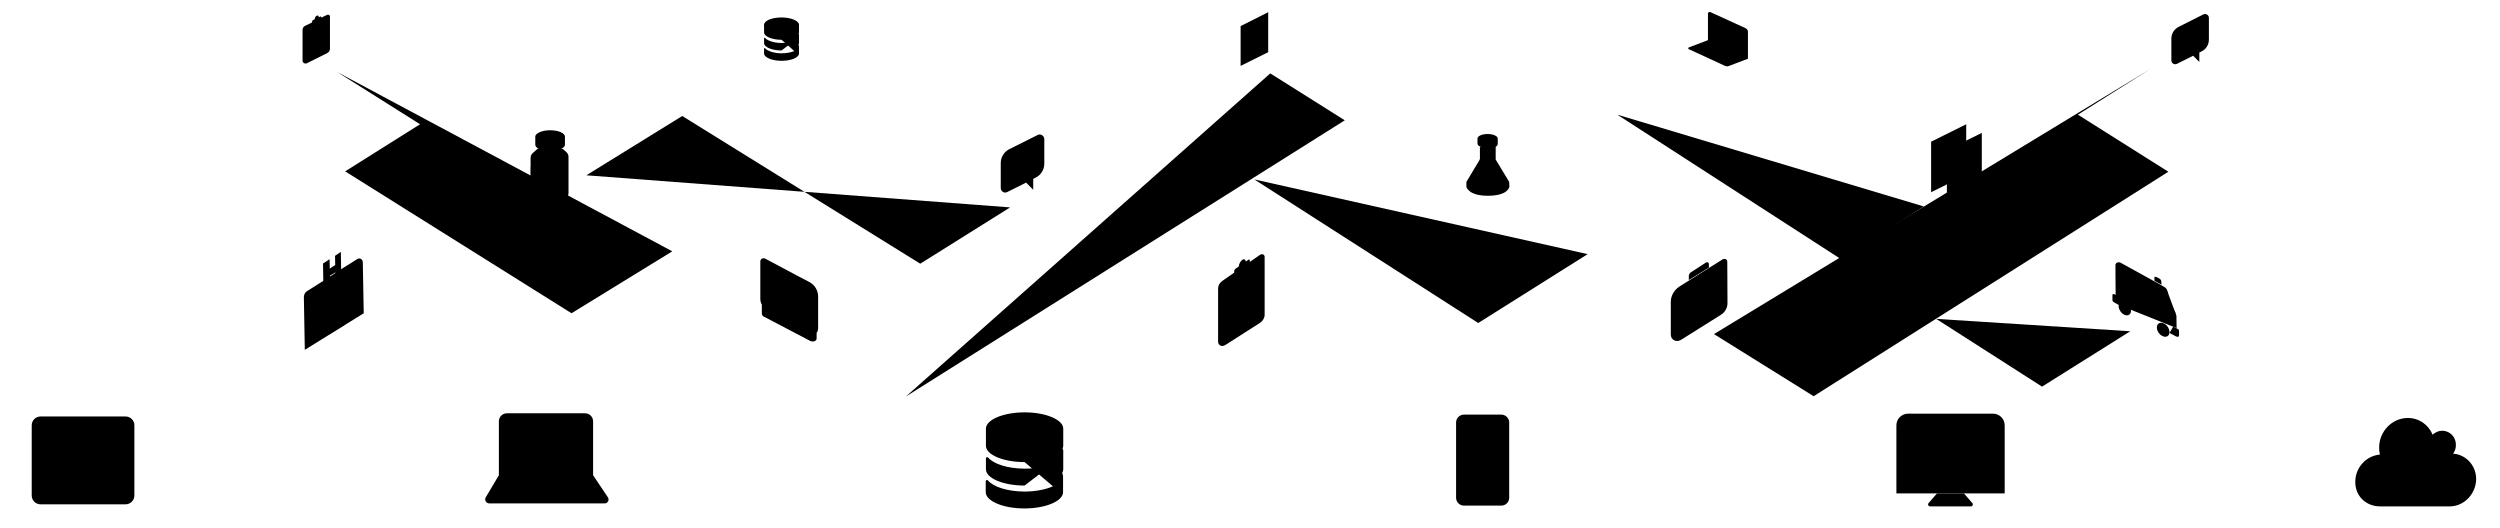
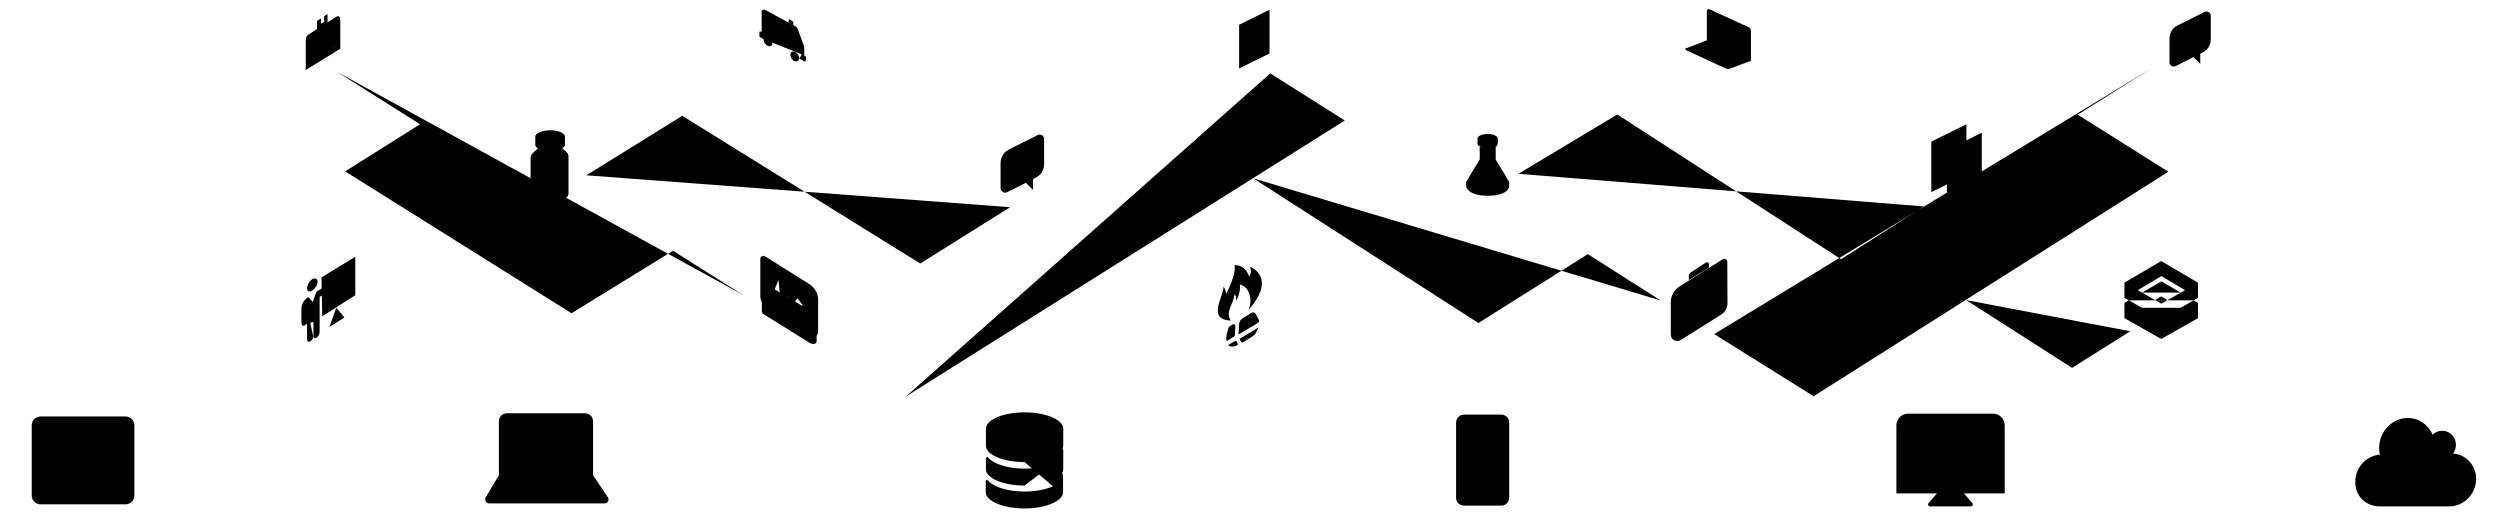
- <svg xmlns="http://www.w3.org/2000/svg" version="1.1" x="0px" y="0px" viewBox="0 0 1332 281" enable-background="new 0 0 1332 281" xml:space="preserve">
-   <g id="line-1">
-     <g id="browser">
-       <polyline id="XMLID_841_" points="47.4,241.5 42.7,247.1 47.4,252.9 " />
-       <line id="XMLID_676_" x1="54.8" y1="237" x2="49.9" y2="258.7" />
-       <path d="M66.9,268.7H21.6c-2.6,0-4.7-2.1-4.7-4.7v-37.4                c0-2.6,2.1-4.7,4.7-4.7h45.3c2.6,0,4.7,2.1,4.7,4.7V264C71.6,266.6,69.5,268.7,66.9,268.7z" />
-       <polyline id="XMLID_673_" points="58,252.9 62.7,247.1 58,241.5 " />
-       <line x1="20.4" y1="227.9" x2="68.7" y2="227.9" />
-       <line x1="20.4" y1="232.5" x2="31.6" y2="232.5" />
-       <line x1="20.4" y1="236.7" x2="31.6" y2="236.7" />
-       <line x1="20.4" y1="240.6" x2="31.6" y2="240.6" />
-       <line x1="35.2" y1="229.7" x2="35.2" y2="266.2" />
-       <line x1="20.4" y1="225.1" x2="21.7" y2="225.1" />
-       <line x1="22.7" y1="225.1" x2="24" y2="225.1" />
-       <line x1="25" y1="225.1" x2="26.3" y2="225.1" />
-     </g>
-     <g id="notebook">
-       <path d="M323.9,265c0.9,1.4-0.1,3.2-1.7,3.2h-61.6c-1.6,0-2.6-1.8-1.8-3.2                l7-11.8v-28.7c0-2.4,1.9-4.3,4.3-4.3h41.6c2.4,0,4.3,1.9,4.3,4.3v28.7L323.9,265z" />
-       <path d="M270.7,225.8c0.8-0.8,1.9-1.3,3.1-1.3h34.3" />
-       <line x1="268.2" y1="257.9" x2="313.2" y2="257.9" />
-       <line x1="266.2" y1="261.9" x2="316" y2="261.9" />
-       <line x1="270.3" y1="253.9" x2="311.2" y2="253.9" />
-       <line x1="290" y1="222.4" x2="291.8" y2="222.4" />
-     </g>
-     <g id="database">
-       <path d="M518.2,241.8" />
-       <path id="basic_18_" d="M562.4,258.5c0.1-0.1,0.9-0.5,1-0.6" />
-       <path id="_x32_nd_18_" d="M562.5,246.2c0.1,0,1.2-0.5,1.2-0.5" />
-       <path id="line_17_" d="M563.4,233.1c-0.1,0.1-1,0.4-1.1,0.5" />
-       <g>
-         <path id="basic_17_" d="M545.9,246.2c-11.4,0-20.6-3.9-20.6-8.7v-9.1                                 c0-4.8,9.3-8.7,20.6-8.7s20.6,3.9,20.6,8.7v9.1c0,0.6-0.4,1.7-0.4,1.7c0.6,0.4,0.4,1.7,0.4,1.7v9.1c0,0.7-0.2,1.4-0.6,2l0.1,0.2                                 c0.3,0.6,0.4,1.2,0.4,1.7v8.3c0,4.8-9.3,8.7-20.6,8.7s-20.6-3.9-20.6-8.7v-5.8c0-0.6,0.7-0.9,1.2-0.4c2.8,3.4,10.5,5.9,19.5,5.9                                 c5.9,0,11.3-1.1,15.1-2.8" />
-         <path id="_x32_nd_17_" d="M545.9,258.7c-11.4,0-20.6-3.9-20.6-8.7v-5.8                                   c0-0.6,0.7-0.9,1.2-0.4c2.8,3.4,10.5,5.9,19.5,5.9c6.1,0,11.5-1.1,15.3-2.8" />
-         <path id="line_18_" d="M561.3,234.2c-3.8,1.8-9.3,2.9-15.4,2.9                                c-11.4,0-20.6-3.9-20.6-8.7" />
-         <path id="c_33_" d="M534.2,264.3c0.1,1-0.6,1.8-1.6,1.8c-1,0-1.9-0.9-2-1.9                             c-0.1-1,0.6-1.8,1.6-1.8C533.2,262.4,534.1,263.3,534.2,264.3z" />
-         <path id="c_32_" d="M534.2,252c0.1,1-0.6,1.8-1.6,1.8c-1,0-1.9-0.9-2-1.9                             c-0.1-1,0.6-1.8,1.6-1.8C533.2,250.1,534.1,251,534.2,252z" />
-         <path id="c_31_" d="M534.2,239.5c0.1,1-0.6,1.8-1.6,1.8c-1,0-1.9-0.9-2-1.9                             c-0.1-1,0.6-1.8,1.6-1.8C533.2,237.6,534.1,238.5,534.2,239.5z" />
-       </g>
-     </g>
-     <g id="phone">
-       <path d="M799.9,269.4H780c-2.3,0-4.2-1.9-4.2-4.2v-40.1                c0-2.3,1.9-4.2,4.2-4.2h19.9c2.3,0,4.2,1.9,4.2,4.2v40.1C804.1,267.5,802.2,269.4,799.9,269.4z" />
-       <path d="M789.9,267.4L789.9,267.4c-1.1,0-1.9-0.9-1.9-1.9l0,0                c0-1.1,0.9-1.9,1.9-1.9l0,0c1.1,0,1.9,0.9,1.9,1.9l0,0C791.9,266.5,791,267.4,789.9,267.4z" />
-       <path d="M781,227.8h15.5c2.5,0,4.5,2,4.5,4.5v27.2" />
-       <path d="M798.4,261.5h-14.9c-2.5,0-4.5-2-4.5-4.5v-26.5" />
-       <line x1="794.9" y1="225" x2="788.5" y2="225" />
-       <line x1="787.7" y1="225" x2="786.7" y2="225" />
-     </g>
-     <g id="computer">
-       <path d="M1068.1,262.9h-57.7v-36.3c0-3.4,2.8-6.2,6.2-6.2h45.3                c3.4,0,6.2,2.8,6.2,6.2V262.9z" />
-       <line x1="1010.6" y1="256" x2="1067.9" y2="256" />
-       <path d="M1014.3,228.4c0-2,1.6-3.7,3.7-3.7h46.3" />
-       <line x1="1038.4" y1="222.7" x2="1040.1" y2="222.7" />
-       <path d="M1046.4,262.9l4.5,5.2c0.6,0.6,0.1,1.7-0.8,1.7h-21.8                c-0.9,0-1.3-1-0.8-1.7l4.5-5.2" />
-     </g>
-     <g id="cloud">
-       <path id="path_45_" d="M1307,241.7c1-1.3,1.5-2.8,1.5-4.6                              c0.1-4.2-3.2-7.6-7.3-7.6c-1.9,0-3.7,0.8-5.1,2.1c-2.2-5.3-7.3-9-13.4-8.9c-8.2,0.1-15,7.1-15.1,15.6c0,1.3,0.1,2.7,0.4,3.9                              c-7.2,0.6-13,6.8-13.1,14.3c-0.2,7.8,5.8,13.4,13.4,13.3h37.1c7.5-0.1,13.7-6.6,13.9-14.4C1319.4,248.2,1314,242.2,1307,241.7" />
-       <path id="path_44_" d="M1315.4,252.5c-0.1-0.5-0.3-0.9-0.4-1.4" />
-       <path id="path_43_" d="M1308.5,266.4c4.1-1.8,7.1-6.1,7.2-10.9" />
-     </g>
+ <svg xmlns="http://www.w3.org/2000/svg" id="main-movie" version="1.1" x="0px" y="0px" viewBox="0 0 1332 281" enable-background="new 0 0 1332 281" xml:space="preserve">
+   <g class="line1">
+     <path id="browser" d="       M47.4,252.9l-4.7-5.8l4.7-5.7 M54.8,237l-4.9,21.8 M66.9,268.7H21.6c-2.6,0-4.7-2.1-4.7-4.7v-37.4c0-2.6,2.1-4.7,4.7-4.7h45.3c2.6,0,4.7,2.1,4.7,4.7V264C71.6,266.6,69.5,268.7,66.9,268.7z M58,241.5l4.7,5.7l-4.7,5.8 M20.4,227.9h48.3 M31.6,232.5H20.4 M20.4,236.7h11.3 M31.6,240.6H20.4 M35.2,266.2v-36.5 M20.4,225.1h0.2 M22.8,225.1h0.1 M25.2,225.1L25.2,225.1       M323.9,265c0.9,1.4-0.1,3.2-1.7,3.2h-61.6c-1.6,0-2.6-1.8-1.8-3.2l7-11.8v-28.7c0-2.4,1.9-4.3,4.3-4.3h41.6c2.4,0,4.3,1.9,4.3,4.3v28.7L323.9,265z M270.7,225.8c0.8-0.8,1.9-1.3,3.1-1.3h34.3 M268.2,257.9h45 M266.2,261.9H316 M311.2,253.9h-40.9 M291.8,222.4H290       M563.4,258c0,0-0.4,0.2-0.7,0.4 M563.1,245.9c0.3-0.1,0.5-0.2,0.6-0.2 M563.4,233.1c0,0-0.3,0.1-0.5,0.2 M545.9,246.2c-11.4,0-20.6-3.9-20.6-8.7v-9.1c0-4.8,9.3-8.7,20.6-8.7s20.6,3.9,20.6,8.7v9.1c0,0.6-0.4,1.7-0.4,1.7c0.6,0.4,0.4,1.7,0.4,1.7v9.1c0,0.7-0.2,1.4-0.6,2l0.1,0.2c0.3,0.6,0.4,1.2,0.4,1.7v8.3c0,4.8-9.3,8.7-20.6,8.7s-20.6-3.9-20.6-8.7v-5.8c0-0.6,0.7-0.9,1.2-0.4c2.8,3.4,10.5,5.9,19.5,5.9c5.9,0,11.3-1.1,15.1-2.8 M545.9,258.7c-11.4,0-20.6-3.9-20.6-8.7v-5.8c0-0.6,0.7-0.9,1.2-0.4c2.8,3.4,10.5,5.9,19.5,5.9c6.1,0,11.5-1.1,15.3-2.8 M561.3,234.2c-3.8,1.8-9.3,2.9-15.4,2.9c-11.4,0-20.6-3.9-20.6-8.7 M534.2,264.3c0.1,1-0.6,1.8-1.6,1.8c-1,0-1.9-0.9-2-1.9c-0.1-1,0.6-1.8,1.6-1.8C533.2,262.4,534.1,263.3,534.2,264.3z M534.2,252c0.1,1-0.6,1.8-1.6,1.8c-1,0-1.9-0.9-2-1.9c-0.1-1,0.6-1.8,1.6-1.8C533.2,250.1,534.1,251,534.2,252z M534.2,239.5c0.1,1-0.6,1.8-1.6,1.8c-1,0-1.9-0.9-2-1.9c-0.1-1,0.6-1.8,1.6-1.8C533.2,237.6,534.1,238.5,534.2,239.5z       M799.9,269.4H780c-2.3,0-4.2-1.9-4.2-4.2v-40.1c0-2.3,1.9-4.2,4.2-4.2h19.9c2.3,0,4.2,1.9,4.2,4.2v40.1C804.1,267.5,802.2,269.4,799.9,269.4z M789.9,267.4L789.9,267.4c-1.1,0-1.9-0.9-1.9-1.9l0,0c0-1.1,0.9-1.9,1.9-1.9l0,0c1.1,0,1.9,0.9,1.9,1.9l0,0C791.9,266.5,791,267.4,789.9,267.4z M781,227.8h15.5c2.5,0,4.5,2,4.5,4.5v27.2 M798.4,261.5h-14.9c-2.5,0-4.5-2-4.5-4.5v-26.5 M794.9,225h-5.6 M787.1,225h-0.3       M1068.1,262.9h-57.7v-36.3c0-3.4,2.8-6.2,6.2-6.2h45.3c3.4,0,6.2,2.8,6.2,6.2V262.9z M1010.6,256h57.2 M1015,226.3c0.7-0.9,1.8-1.5,3-1.5h46.3 M1040.1,222.7h-1.7 M1046.4,262.9l4.5,5.2c0.6,0.6,0.1,1.7-0.8,1.7h-21.8c-0.9,0-1.3-1-0.8-1.7l4.5-5.2       M1307,241.7c7,0.4,12.4,6.4,12.3,13.7c-0.2,7.8-6.4,14.2-13.9,14.4h-37.1c-7.6,0.2-13.6-5.4-13.4-13.3c0.1-7.5,5.9-13.7,13.1-14.3c-0.3-1.3-0.4-2.6-0.4-3.9c0.2-8.5,7-15.5,15.1-15.6c6-0.1,11.1,3.6,13.4,8.9c1.3-1.3,3.2-2.1,5.1-2.1c4.1,0,7.4,3.3,7.3,7.6C1308.5,238.9,1307.9,240.4,1307,241.7 M1315.4,252.5c-0.1-0.5-0.3-0.9-0.4-1.4 M1315.6,255.5c-0.1,4.8-3,9.1-7.2,10.9" />
  </g>
-   <g id="line-2">
-     <g id="hospital">
-       <line id="XMLID_720_" x1="174.4" y1="174.5" x2="162.2" y2="182.2" />
-       <line id="XMLID_719_" x1="193.5" y1="162.8" x2="184.5" y2="168.7" />
-       <path id="XMLID_718_" d="M178.1,173.9" />
-       <path id="XMLID_717_" d="M175.5,178.1l-0.2-8.8                                c0-1.1,0.5-2.1,1.4-2.7l5-3.1c0.7-0.5,1.6,0.1,1.6,1l0.2,8.6" />
-       <line id="XMLID_716_" x1="179.2" y1="165.2" x2="179.3" y2="170.7" />
-       <line id="XMLID_715_" x1="179.4" y1="172.5" x2="179.4" y2="175.4" />
-       <polygon id="XMLID_714_" points="178.5,136.3                                        178.6,141.2 175.7,143.1 175.6,138.1 172.1,140.4 172.3,152.2 175.9,149.8 175.8,146.9 178.7,145.1 178.8,148 181.8,146                                        181.6,134.2 " />
-       <path id="XMLID_713_" d="M181.8,143.4l8.6-5.4                                c1.3-0.8,2.8,0.1,2.9,1.7l0.5,27.2l-31.4,19.5l-0.5-28.1c0-1.3,0.6-2.5,1.7-3.2l8.9-5.6" />
-       <path id="XMLID_712_" d="M170.4,160.3l-3.4,2                                c-0.5,0.3-1.1,0-1.1-0.7l-0.1-2.8" />
-       <path id="XMLID_711_" d="M170.6,167.9l-3.4,2                                c-0.5,0.3-1.1,0-1.1-0.7l-0.1-3.3" />
-       <path id="XMLID_709_" d="M190.5,147.2l-3.4,2                                c-0.5,0.3-1.1,0-1.1-0.7l0-2.6" />s
-       <path id="XMLID_708_" d="M190.6,154.9l-3.4,2                                c-0.5,0.3-1.1,0-1.1-0.7l-0.1-3.3" />
-       <path id="XMLID_706_" d="M184.2,151.2l-3.4,2                                c-0.5,0.3-1.1,0-1.1-0.7l0-2.5" />
-       <path id="XMLID_705_" d="M177.3,155.7l-3.4,2                                c-0.5,0.3-1.1,0-1.1-0.7l-0.1-2.8" />
-       <path id="XMLID_704_" d="M184.3,158.8l-3.4,2                                c-0.5,0.3-1.1,0-1.1-0.7l0-2.5" />
-       <path id="XMLID_703_" d="M177.4,163.3l-3.4,2                                c-0.5,0.3-1.1,0-1.1-0.7l-0.1-2.8" />
-     </g>
-     <g id="heard">
-       <line id="XMLID_728_" x1="410.6" y1="141.9" x2="410.4" y2="141.8" />
-       <path id="XMLID_727_" d="M433.4,169.1v-9.8                                c0-3.2-1.8-6.3-4.8-7.8l-16.5-8.8" />
-       <line id="XMLID_726_" x1="407.8" y1="163.1" x2="432.6" y2="175.9" />
-       <path id="XMLID_725_" d="M424.4,146.7l-16.7-8.9                                c-1.2-0.6-2.6,0.2-2.6,1.5v20c0,1.1,0.3,2.1,0.8,3v4.7c0,0.7,0.4,1.4,1.1,1.7l24.6,12.9c1.6,0.8,3.5,0.2,3.5-1.3v-3                                c0.5-0.6,0.8-1.4,0.8-2.4v-16.9c0-3.2-1.8-6.3-4.8-7.8L424.4,146.7" />
-       <polyline id="XMLID_724_" points="407.8,152.3 410.5,153.8 411.7,157.8 415,149.8 416.2,162.9 418.7,157.8 420.7,158.9 422.2,163.3 426.3,155.8 429.1,168.9 430.5,163.9 432.1,164.7" />
-       <line id="XMLID_723_" x1="411.9" y1="168.3" x2="411.7" y2="168.2" />
-       <line id="XMLID_722_" x1="414.7" y1="169.9" x2="414.5" y2="169.8" />
-       <line id="XMLID_721_" x1="409.1" y1="166.9" x2="408.9" y2="166.7" />
-     </g>
-     <g id="card">
-       <path id="XMLID_683_" d="M666.1,139.4l5.2-3.6c1.2-0.8,2.5-0.2,2.5,1.1l0,30.8c0,1.6-0.9,3.2-2.3,4.2l-18.6,11.9c-1.8,1.2-3.9,0.3-3.9-1.8l0-28.3c0-1.5,0.8-3,2.2-4l6.6-4.6" />
-       <line id="XMLID_682_" x1="653.8" y1="163.5" x2="669.5" y2="153.3" />
-       <line id="XMLID_681_" x1="653.8" y1="169.1" x2="669.5" y2="158.8" />
-       <line id="XMLID_680_" x1="653.8" y1="175.5" x2="669.5" y2="165.1" />
-       <line id="XMLID_679_" x1="659.6" y1="152.5" x2="664.8" y2="148.9" />
-       <line id="XMLID_678_" x1="662.2" y1="147.9" x2="662.2" y2="153.7" />
-       <path id="XMLID_677_" d="M663.7,139.4                                c0-0.1,0-0.5-0.1-0.6c-0.2-0.8-1-0.9-1.8-0.3c-0.9,0.7-1.7,2.2-1.8,3.5l-1.6,1.1c-0.5,0.3-0.8,0.9-0.8,1.4l0,1.9                                c0,0.5,0.4,0.7,0.9,0.4l6.7-4.8c0.4-0.3,0.7-0.7,0.7-1.2l0-2c0-0.5-0.4-0.7-0.8-0.4L663.7,139.4z" />
-     </g>
-     <g id="aidbox">
-       <path id="XMLID_795_" d="M901.4,148.5l16.4-10.3                                c1.2-0.7,2.5,0,2.5,1.3l0.1,22.1c0,2.4-1.3,4.7-3.3,6l-21.5,13.5c-2.5,1.5-5.4,0-5.4-2.9l0-17.3c0-3.3,1.8-6.5,4.7-8.3                                L901.4,148.5" />
-       <line id="XMLID_794_" x1="902.1" y1="162.5" x2="911.3" y2="156.7" />
-       <line id="XMLID_747_" x1="906.6" y1="155" x2="906.6" y2="164.5" />
-       <line id="XMLID_746_" x1="914.9" y1="142.6" x2="915.2" y2="142.4" />
-       <path id="XMLID_745_" d="M892.7,170l0-8c0-3.3,1.8-6.5,4.7-8.3l16.2-10.1" />
-       <path id="XMLID_744_" d="M899.8,149.2l0-2.1c0-0.8,0.4-1.6,1.1-2l8-5.2c0.7-0.5,1.6,0,1.6,0.8l0,1.9" />
-     </g>
-     <g id="car">
-       <line id="XMLID_696_" x1="1149.2" y1="173.7" x2="1135.4" y2="166.1" />
-       <path id="XMLID_695_" d="M1135.4,165.6c0,1.9-1.5,2.9-3.3,2.2s-3.3-2.8-3.3-4.8c0-1.9,1.5-2.9,3.3-2.2C1133.9,161.6,1135.4,163.7,1135.4,165.6z" />
-       <path id="XMLID_694_" d="M1128.5,162.3l-1.2-0.7c-1.9-1-1.8-1.1-1.8-2.4l0-1.8c0-0.8,0.4-0.9,1.1-0.6l0.6,0.3l-0.1-15.9c0-1.1,1.4-1.8,2.6-1.3l17.6,9.7l5.7,3.2c1.9,1,1.9,2.8,2.4,4.1l4.2,11.3l0.1,6.6" />
-       <line id="XMLID_693_" x1="1148.6" y1="168.9" x2="1137" y2="162.5" />
-       <path id="XMLID_692_" d="M1157.9,174l1.9,1c1.2,0.5,1.2,0.9,1.2,1.9l0,1.4c0,1.6-0.9,1.2-1.7,0.9c-0.6-0.3-2.2-1.2-3.4-1.8" />
-       <polyline id="XMLID_691_" points="1152.9,155.2 1145.4,151 1145.5,159.5 1159.4,167.3" />
-       <path id="XMLID_690_" d="M1152.9,155.2" />
-       <path id="XMLID_689_" d="M1155.9,177c0,1.9-1.5,2.9-3.4,2.2s-3.4-2.9-3.3-4.8c0-1.9,1.5-2.9,3.4-2.2C1154.4,172.8,1155.9,175,1155.9,177z" />
-       <line id="XMLID_688_" x1="1139.3" y1="154.8" x2="1133.1" y2="151.4" />
-       <line id="XMLID_687_" x1="1136.2" y1="149.4" x2="1136.3" y2="156.9" />
-       <path id="XMLID_686_" d="M1148.5,151.9" />
-       <path id="XMLID_685_" d="M1147.9,149.6c0-2.1-0.4-2.7,1.7-1.7l0.2,0.1c1.7,0.9,1.7,1.3,1.8,2.4l0,1.3" />
-     </g>
+   <g class="line2">
+     <path d="       M410.6,140.9l-0.3-0.1 M412.1,141.9l16.5,10.3c2.9,1.8,4.8,5,4.8,8.3v9.8 M432.6,177l-24.8-15.1 M424.4,147.1l6.7,4.2c2.9,1.8,4.8,5,4.8,8.3v16.9c0,1-0.3,1.7-0.8,2.3v3c0,1.5-1.8,1.9-3.5,1l-24.6-15.3c-0.7-0.4-1.1-1.1-1.1-1.8V161c-0.5-1-0.8-2-0.8-3.1v-20c0-1.3,1.4-2,2.6-1.3L424.4,147.1 M432.1,165.8l-1.7-1l-1.4,4.9l-2.8-13.4l-4.1,7.1l-1.5-4.6l-2-1.2l-2.5,4.9l-1.3-13.3l-3.2,7.7l-1.2-4.1l-2.7-1.7 M411.9,167.5l-0.3-0.2 M414.5,169.2l0.3,0.2 M409.1,165.8l-0.3-0.2       M901.4,148.5l16.4-10.3c1.2-0.7,2.5,0,2.5,1.3l0.1,22.1c0,2.4-1.3,4.7-3.3,6l-21.5,13.5c-2.5,1.5-5.4,0-5.4-2.9l0-17.3c0-3.3,1.8-6.5,4.7-8.3L901.4,148.5 M902.1,162.5l9.2-5.8 M906.6,155l0,9.5 M915.2,142.4l-0.3,0.2 M892.7,170l0-8c0-3.3,1.8-6.5,4.7-8.3l16.2-10.1                        M899.8,149.2l0-2.1c0-0.8,0.4-1.6,1.1-2l8-5.2c0.7-0.5,1.6,0,1.6,0.8l0,1.9" />
  </g>
-   <g id="line-3">
-     <g id="tablets">
-       <path id="XMLID_866_" d="M300.1,85.1                                c-0.1,0-0.2,0.1-0.2,0.1" />
-       <path id="XMLID_865_" d="M298.2,85.5                                c-3.4,1-6.5,0.7-8.7,0.2" />
-       <path id="XMLID_864_" d="M298.2,75.4                                c-1.4,0.5-3.2,0.8-5.1,0.8c-4.4,0-7.9-1.5-7.9-3.4c0-1.8,3.6-3.4,7.9-3.4c4.4,0,7.9,1.5,7.9,3.4v4.3c0,1.8-3.6,3.4-7.9,3.4                                c-4.4,0-7.9-1.5-7.9-3.4v-4.3" />
-       <path id="XMLID_863_" d="M286.5,79.2l-2.6,2.3                                c-0.8,0.7-1.2,1.6-1.2,2.6V103c0,1,0.5,1.9,1.4,2.4c1.9,1.1,5.1,1.9,8.7,1.9c3.6,0,6.7-0.8,8.7-1.9c0.9-0.5,1.4-1.4,1.4-2.4V83.6                                c0-1-0.4-1.9-1.2-2.6l-1.9-1.7" />
-       <path id="XMLID_862_" d="                                M282.8,89c1.5,1.8,5.4,3.1,10.1,3.1c0.8,0,1.5-0.1,2.2-0.1v10.3c-0.7,0.1-1.4,0.1-2.2,0.1c-4.6,0-8.6-1.3-10.1-3" />
-     </g>
-     <g id="chat">
-       <path id="XMLID_852_" d="M552.9,71.9l-15.2,7.6                                c-2.7,1.4-4.5,4.2-4.5,7.3v13.4c0,1.8,1.9,3,3.5,2.1l10-5l3.8,3.8v-5.8l1.4-0.7c2.7-1.4,4.5-4.2,4.5-7.3V74                                C556.3,72.3,554.4,71.1,552.9,71.9z" />
-       <line id="XMLID_805_" x1="550.5" y1="79.2" x2="552.5" y2="78.2" />
-       <line id="XMLID_804_" x1="537.2" y1="86.3" x2="548" y2="80.5" />
-       <line id="XMLID_803_" x1="537.2" y1="91.4" x2="552.5" y2="83.2" />
-       <line id="XMLID_802_" x1="550.4" y1="89.5" x2="552.5" y2="88.3" />
-       <line id="XMLID_801_" x1="537.2" y1="96.5" x2="547.9" y2="90.8" />
-     </g>
-     <g id="bottle">
-       <path id="XMLID_861_" d="M792.6,78.9                                c-3,0-5.4-1.1-5.4-2.4v-2.7c0-1.3,2.4-2.4,5.4-2.4c3,0,5.4,1.1,5.4,2.4v0.2v2.5c0,1.2-1.1,1.7-1.1,1.7v6.7V85l7.2,11.9l0.1,2.6                                c0,0-0.5,4.8-11.5,4.8c-10.5,0-11.4-4.8-11.4-4.8v-2.6l7.2-12v-6.6" />
-       <path id="XMLID_860_" d="M794.9,73.4                                c0.7,0.2,1.1,0.5,1.1,0.8c0,0.3-0.4,0.6-1.1,0.8c-0.6,0.2-1.4,0.3-2.3,0.3c-1.8,0-3.4-0.5-3.4-1.1c0-0.4,0.6-0.8,1.6-1" />
-       <path id="XMLID_859_" d="M794.4,96.9                                c-0.6,0.1-1.1,0.1-1.6,0.1c-1.1,0-2.2-0.1-3.2-0.2" />
-       <path id="XMLID_858_" d="M796.9,96.8                                c-0.2,0-0.4,0.1-0.6,0.1" />
-       <path id="XMLID_857_" d="M794.4,94.9                                c-0.6,0.1-1.1,0.1-1.7,0.1c-1.1,0-2.2-0.1-3.2-0.2" />
-       <path id="XMLID_856_" d="M797,94.7                                c-0.2,0-0.4,0.1-0.6,0.1" />
-       <path id="XMLID_855_" d="M794.4,92.8                                c-0.6,0.1-1.1,0.1-1.7,0.1c-1.1,0-2.1-0.1-3.1-0.2" />
-       <path id="XMLID_854_" d="M797,92.7                                c-0.2,0-0.4,0.1-0.6,0.1" />
-       <path id="XMLID_853_" d="M794.8,86.6                                c-0.6,0.2-1.3,0.2-2.1,0.2c-2.3,0-4.3-0.7-4.3-1.6c0-0.1,0-0.2,0.1-0.3" />
-     </g>
-     <g id="docs">
-       <polyline id="XMLID_851_" points="1037.2,98.3 1028.9,102.4 1028.9,75.5 1047.6,66.2 1047.6,74.8" />
-       <line id="XMLID_850_" x1="1031.4" y1="90.5" x2="1037.2" y2="87.6" />
-       <line id="XMLID_849_" x1="1031.4" y1="95.6" x2="1037.1" y2="92.8" />
-       <polygon id="XMLID_848_" points="1055.9,97.7 1037.3,107 1037.3,80 1055.9,70.8" />
-       <line id="XMLID_847_" x1="1047.2" y1="86" x2="1053" y2="83" />
-       <line id="XMLID_846_" x1="1040.7" y1="89.3" x2="1047.2" y2="86" />
-       <line id="XMLID_845_" x1="1040.7" y1="94.4" x2="1053" y2="88.1" />
-       <line id="XMLID_844_" x1="1040.7" y1="99.2" x2="1053" y2="92.9" />
-       <line id="XMLID_843_" x1="1031.4" y1="85.7" x2="1037.2" y2="82.8" />
-     </g>
+   <g class="line3">
+     <path d="       M299.9,85.2c0.1,0,0.2-0.1,0.2-0.1 M298.2,85.5c-3.4,1-6.5,0.7-8.7,0.2 M298.2,75.4c-1.4,0.5-3.2,0.8-5.1,0.8c-4.4,0-7.9-1.5-7.9-3.4c0-1.8,3.6-3.4,7.9-3.4c4.4,0,7.9,1.5,7.9,3.4v4.3c0,1.8-3.6,3.4-7.9,3.4c-4.4,0-7.9-1.5-7.9-3.4v-4.3 M299.8,79.2l1.9,1.7c0.8,0.7,1.2,1.6,1.2,2.6V103c0,1-0.5,1.9-1.4,2.4c-2,1.1-5.1,1.9-8.7,1.9c-3.6,0-6.7-0.8-8.7-1.9c-0.9-0.5-1.4-1.4-1.4-2.4V84.1c0-1,0.4-1.9,1.2-2.6l2.6-2.3 M282.8,89c1.5,1.8,5.4,3.1,10.1,3.1c0.8,0,1.5-0.1,2.2-0.1v10.3c-0.7,0.1-1.4,0.1-2.2,0.1c-4.6,0-8.6-1.3-10.1-3       M556.3,74v13.4c0,3.1-1.7,5.9-4.5,7.3l-1.4,0.7v5.8l-3.8-3.8l-10,5c-1.6,0.8-3.5-0.4-3.5-2.1V86.9c0-3.1,1.7-5.9,4.5-7.3l15.2-7.6C554.4,71.1,556.3,72.3,556.3,74z M552.5,78.2l-2,1 M548,80.5l-10.7,5.8 M537.2,91.4l15.3-8.1 M550.4,89.5l2.1-1.1 M537.2,96.5l10.6-5.7       M792.6,78.9c-3,0-5.4-1.1-5.4-2.4v-2.7c0-1.3,2.4-2.4,5.4-2.4c3,0,5.4,1.1,5.4,2.4v2.7c0,1.2-1.1,1.7-1.1,1.7v6.7V85l7.2,11.9v2.6c0,0-0.5,4.8-11.5,4.8c-10.5,0-11.4-4.8-11.4-4.8v-2.6l7.2-12v-6.6 M794.9,73.4c0.7,0.2,1.1,0.5,1.1,0.8c0,0.3-0.4,0.6-1.1,0.8c-0.6,0.2-1.4,0.3-2.3,0.3c-1.8,0-3.4-0.5-3.4-1.1c0-0.4,0.6-0.8,1.6-1 M794.8,86.3c-0.6,0.2-1.3,0.2-2.1,0.2c-2.3,0-4.3-0.7-4.3-1.6 M794.4,91.4h-4.7 M796.1,91.4h0.2 M794.4,94.4h-4.7 M796.1,94.4h0.2                  M794.4,97.4h-4.7 M796.3,97.4h-0.2       M1037.2,98.3l-8.2,4.1V75.5l18.7-9.3v8.6 M1037.2,87.6l-5.8,2.9 M1037.1,92.8l-5.7,2.8 M1055.9,97.7l-18.6,9.3V80l18.6-9.3V97.7z M1053,88.1l-12.3,6.3 M1040.7,99.2l12.3-6.3 M1037.2,82.8l-5.8,2.9 M1053,83.1l-12.3,6.3" />
  </g>
-   <g id="line-4">
-     <g id="notebook_1">
-       <path id="XMLID_783_" d="M910,21.4V7.3c0-0.7,0.7-1.2,1.4-0.8L930,15c0.8,0.4,1.3,1.1,1.3,1.9v14.4L921,35.2c-0.6,0.2-1.2,0.2-1.9-0.1l-19.3-8.9                                c-0.4-0.2-0.4-0.7-0.1-0.9L910,21.4" />
-       <line id="XMLID_782_" x1="928.4" y1="30.1" x2="911.8" y2="22.5" />
-       <line id="XMLID_759_" x1="921.9" y1="12.7" x2="921" y2="12.2" />
-       <path id="XMLID_758_" d="                                M911.2,10.2c0-0.1,0-0.1,0-0.2c0.1-0.3,0.5-0.5,0.9-0.4l14.1,6.5l3.4,1.6" />
-       <line id="XMLID_757_" x1="925.5" y1="31.3" x2="909" y2="23.6" />
-       <line id="XMLID_756_" x1="922.4" y1="32.4" x2="905.8" y2="24.9" />
-     </g>
-     <g id="card_1">
-       <path id="XMLID_799_" d="M171.2,9.4l3.1-1.5c0.7-0.3,1.5,0.2,1.5,0.9V26c0,0.9-0.5,1.8-1.3,2.2l-11,5.5c-1.1,0.5-2.3-0.3-2.3-1.4V15.9                                c0-0.9,0.5-1.7,1.3-2.1l3.9-1.9" />
-       <line id="XMLID_798_" x1="163.9" y1="22" x2="173.3" y2="17.4" />
-       <line id="XMLID_797_" x1="163.9" y1="25.3" x2="173.3" y2="20.7" />
-       <line id="XMLID_796_" x1="163.9" y1="29" x2="173.3" y2="24.4" />
-       <line id="XMLID_732_" x1="167.4" y1="16.3" x2="170.5" y2="14.8" />
-       <line id="XMLID_731_" x1="168.9" y1="14" x2="168.9" y2="17.3" />
-       <path id="XMLID_730_" d="M169.8,9.2c0,0,0-0.3,0-0.4c-0.1-0.5-0.6-0.7-1.1-0.4c-0.6,0.3-1,1.1-1,1.8l-0.9,0.5c-0.3,0.1-0.5,0.4-0.5,0.8v1.1                                c0,0.3,0.3,0.4,0.5,0.3l4-2c0.2-0.1,0.4-0.4,0.4-0.6V9.1c0-0.3-0.3-0.4-0.5-0.3L169.8,9.2z" />
-       <line id="XMLID_729_" x1="168.9" y1="9.6" x2="168.9" y2="9.7" />
-     </g>
-     <g id="db">
-       <path id="basic_16_" d="                               M424.1,26.6C424.1,26.6,424.1,26.6,424.1,26.6" />
-       <path id="basic_15_" d="                               M416.4,21.2c-5.1,0-9.3-1.8-9.3-3.9v-4.1c0-2.2,4.2-3.9,9.3-3.9s9.3,1.8,9.3,3.9v4.1c0,0.3-0.2,0.8-0.2,0.8                               c0.3,0.2,0.2,0.8,0.2,0.8v4.1c0,0.3-0.1,0.6-0.3,0.9l0.1,0.1c0.1,0.3,0.2,0.5,0.2,0.8v3.7c0,2.2-4.2,3.9-9.3,3.9s-9.3-1.8-9.3-3.9                               v-2.6c0-0.3,0.3-0.4,0.5-0.2c1.3,1.5,4.8,2.7,8.8,2.7c2.7,0,5.1-0.5,6.8-1.2" />
-       <path id="_x32_nd_16_" d="                                 M424.1,21C424.1,21,424.1,21,424.1,21" />
-       <path id="_x32_nd_15_" d="                                 M416.4,26.9c-5.1,0-9.3-1.8-9.3-3.9v-2.6c0-0.3,0.3-0.4,0.5-0.2c1.3,1.5,4.8,2.7,8.8,2.7c2.8,0,5.2-0.5,6.9-1.3" />
-       <path id="line_16_" d="M423.3,15.8c-1.7,0.8-4.2,1.3-7,1.3c-5.1,0-9.3-1.8-9.3-3.9" />
-       <path id="line_15_" d="M424.1,15.3c0,0-0.1,0-0.1,0.1" />
-       <path id="c_30_" d="M411,29.4c0.1,0.5-0.3,0.8-0.7,0.8c-0.5,0-0.9-0.4-0.9-0.9c-0.1-0.5,0.3-0.8,0.7-0.8C410.6,28.5,411,28.9,411,29.4z" />
-       <path id="c_29_" d="M411,23.8c0.1,0.5-0.3,0.8-0.7,0.8c-0.5,0-0.9-0.4-0.9-0.9c-0.1-0.5,0.3-0.8,0.7-0.8C410.6,23,411,23.4,411,23.8z" />
-       <path id="c_28_" d="M411,18.1c0.1,0.5-0.3,0.8-0.7,0.8c-0.5,0-0.9-0.4-0.9-0.9c-0.1-0.5,0.3-0.8,0.7-0.8C410.6,17.3,411,17.7,411,18.1z" />
-     </g>
-     <g id="paper">
-       <polygon id="XMLID_872_" points="675.7,27.8 661,35.1 661,13.9 675.7,6.5" />
-       <line id="XMLID_871_" x1="662.9" y1="17.5" x2="673.7" y2="12.1" />
-       <line id="XMLID_870_" x1="662.9" y1="20.8" x2="673.7" y2="15.4" />
-       <line id="XMLID_710_" x1="662.9" y1="24" x2="673.7" y2="18.7" />
-     </g>
-     <g id="chat_1">
-       <path id="XMLID_877_" d="M1173.9,7.7l-13.1,6.6c-2.4,1.2-3.9,3.6-3.9,6.3v11.6c0,1.5,1.6,2.5,3,1.8l8.6-4.3l3.3,3.3v-5l1.2-0.6c2.4-1.2,3.9-3.6,3.9-6.3                                V9.5C1176.9,8,1175.3,7,1173.9,7.7z" />
-       <line id="XMLID_876_" x1="1171.9" y1="13.9" x2="1173.6" y2="13" />
-       <line id="XMLID_875_" x1="1160.4" y1="20" x2="1169.7" y2="15.1" />
-       <line id="XMLID_874_" x1="1160.4" y1="24.4" x2="1173.6" y2="17.4" />
-       <line id="XMLID_873_" x1="1171.7" y1="22.8" x2="1173.6" y2="21.8" />
-       <line id="XMLID_763_" x1="1160.4" y1="28.8" x2="1169.6" y2="23.9" />
-     </g>
+   <g class="line4">
+     <path d="       M163.2,34l5.5-3.5 M181.1,22.8l-3.7,2.4l-0.5,0.4 M170.7,32.4v-5.2c0-0.7,0.2-1.3,0.7-1.6l2.9-1.8c0.4-0.3,0.9,0,0.9,0.6v5.1 M173,27.7l0-3 M173,30.8v-1.7 M174.5,7.5v6.9l-1.8,1.2v-1.7L171,15v1.7l-2.1,1.4v-6.9l2.1-1.4v2.9l1.7-1.1V8.7L174.5,7.5z M174.7,11.8l4.4-2.8c2.6-1.6,2.2,2.1,2.2,3.8V26l-18.4,11.3V23c0-2.4,0-3.8,1.6-4.7l4.3-2.7 M167.8,24.1l-2,1.2c-0.3,0.2-0.7,0-0.7-0.4v-1.7 M167.9,28.6l-2,1.2c-0.3,0.2-0.7,0-0.7-0.4v-1.9 M179.6,16.4l-2,1.2c-0.3,0.2-0.7,0-0.7-0.4v-1.5 M179.7,21.1l-2,1.2                                c-0.3,0.2-0.7,0-0.7-0.4v-1.9 M175.9,18.7l-2,1.2c-0.3,0.2-0.7,0-0.7-0.4V18 M171.8,21.4l-2,1.2c-0.3,0.2-0.7,0-0.7-0.4v-1.7       M421.1,28.6l-9.6-5.3 M411.5,23c0,1.3-1.1,2-2.3,1.5c-1.3-0.5-2.3-2-2.3-3.3s1.1-2,2.3-1.5C410.4,20.2,411.5,21.7,411.5,23z M406.7,20.8l-0.9-0.5c-1.3-0.7-1.2-0.8-1.2-1.7l0-1.3c0-0.5,0.3-0.7,0.8-0.4l0.4,0.2V6.1c0-0.7,0.9-1.2,1.8-0.9l12.3,6.7l4,2.2c1.3,0.7,1.3,2,1.7,2.9l2.9,7.9v4.6 M412.6,20.9l8.1,4.4 M427.2,28.9l1.3,0.7c0.9,0.4,0.9,0.6,0.9,1.3l0,1c0,1.1-0.6,0.8-1.2,0.6c-0.4-0.2-1.6-0.9-2.3-1.3 M428.2,24.2l-9.7-5.4v-5.9l5.2,2.9 M425.8,31c0,1.3-1.1,2-2.4,1.6s-2.3-2-2.3-3.4s1.1-2,2.4-1.6C424.7,28.1,425.8,29.6,425.8,31z M409.8,13.1l4.3,2.4 M412.1,17v-5.2 M420.2,11.9c0-1.4-0.2-1.9,1.2-1.2l0.1,0.1c1.2,0.6,1.2,0.9,1.2,1.7l0,0.9       M676.4,28.5l-16.2,8V13.2l16.2-8V28.5z M662.4,17.2l11.9-5.9 M674.3,14.9l-11.9,5.9 M674.3,18.5l-11.9,5.9       M909.4,21.5V5.9c0-0.8,0.8-1.3,1.6-0.9l20.5,9.4c0.8,0.4,1.4,1.3,1.4,2.1v15.9l-11.3,4.2c-0.6,0.2-1.4,0.2-2.1-0.1l-21.2-9.8c-0.4-0.2-0.5-0.8-0.1-0.9L909.4,21.5 M911.5,22.6l18.3,8.4 M921.6,11.4l1,0.5 M910.8,9.1c0-0.1,0-0.1,0-0.2c0.1-0.4,0.5-0.6,0.9-0.4l15.5,7.2l3.7,1.7 M926.5,32.3l-18.1-8.4 M904.8,25.3l18.2,8.3       M1177.9,8.3v12.7c0,2.9-1.6,5.6-4.2,6.9l-1.4,0.7v5.4l-3.6-3.6l-9.5,4.8c-1.5,0.8-3.3-0.3-3.3-2V20.5c0-2.9,1.6-5.6,4.2-6.9l14.4-7.2C1176.1,5.6,1177.9,6.7,1177.9,8.3z M1174.3,12.2l-1.9,1 M1159.8,20l10.2-5.4 M1159.8,24.8l14.5-7.7 M1174.3,21.9l-2,1.1 M1159.8,29.6l10.1-5.4" />
+   </g>
+   <g id="red_icons">
+     <path d="       M1141.3,155.9l10.3-6v0l0,0v0l10.3,6 M1148.2,159.9l3.3-2l3.3,2 M1168.8,160l2.3,1.4v8.1l-19.6,11.1l-19.6-11.1v-8.1l2.3-1.4 M1161.8,164l2.3,1.4l-12.6,7.2l-12.6-7.2l2.3-1.4 M1161.8,164l9.3-5.3v-8.1l-19.6-11.5v0l0,0v0l-19.6,11.5v8.1l19.6,11.1L1161.8,164 M1154.9,159.9l-3.3,1.9l-12.6-7.2l12.6-7.5l12.6,7.5L1154.9,159.9       M666,142.1c0.1,0.5,1.3,2.6-0.4,5.3c-2.5-6.9-7.8-6.1-7.8-6.1c0,0.7,1.1,4.6-4.6,15.4c-0.1-1.6-0.4-3-1.3-4c0.1,5.4-9.1,17.5,3.9,18.1c-3.1-4.6,1.1-8.1,2-14c0.8,0.9,1,2.1,0.8,3.6c0.4-0.7,2.5-4.5,2-8.8c2.5,0.6,4.1,2.3,5,4.9c0.8,2.6,1,5-0.3,8.5C680.2,148,666.9,142.5,666,142.1z M666.7,166.7c-1.6,1-3.4,2.1-4.9,3.1c-0.9,0.6-1.6,1.7-1.6,3l-0.3,5.4c3.2-1.9,7-4.2,10.3-6.1c0.5-0.3,0.8-1.2,0.5-1.7l-1.6-3C668.6,166.5,667.6,166.2,666.7,166.7z M670.3,174.6c-2.4,1.4-7.8,4.7-9.8,5.9c0,0,0.7,2.4,1.6,2c1.5-0.9,6.2-3.7,6.6-4.4C669.3,177.1,670.8,174.3,670.3,174.6z M658.3,181.6c0,0-2.7,1.5-3.9,2.2c0.1,0.9,3.4,1.4,5.1-0.1C659.3,182.8,658.9,181.5,658.3,181.6z M653.9,181.6c-1.3,0.1-0.1-4.6,0.6-6.9c0.1-0.5,1.4-1.3,2.4-1.9c0.7-0.4,1.3,0.2,1.3,1l-0.3,5.2L653.9,181.6z       M169.2,150c0,1.6-1.2,3.8-2.7,4.8c-1.5,1-2.8,0.5-2.9-1.2c0-1.6,1.2-3.8,2.7-4.8C167.9,147.9,169.2,148.4,169.2,150z M171.3,147.8l18-11v20.5l-17.6,11.2 M175.5,174.2l3.7-10.3l4.3,5.3 M178.7,141.3l0,2 M166.9,179.3c0,2-3.3,4.6-3.3,1.1v-16.3 M163.4,172.5c-2.4,2.4-2.8,0.3-2.8-0.8c0-1.6,0-4.9,0-6.6c-0.1-5.2,3.8-6.8,3.8-6.8l2.2,2.6l2-5.4l9-5.8c1.4-1,2.3,2.1,0.6,3.4l-7.9,5.1v18.4c0,1.4-0.7,2.7-1.4,3.2c-0.9,0.6-1.9,0.6-1.9-0.8v-7.5" />
  </g>
  <g id="lines" class="lines">
-     <line x1="884.8" y1="160.1" x2="845.9" y2="135.4" />
-     <path d="M662.7,98.1" />
-     <line x1="1016.4" y1="85.5" x2="938.6" y2="36.6" />
-     <path d="M1016.4,85.5" />
-     <line x1="1256.7" y1="236.8" x2="1168.7" y2="181.5" />
-     <line x1="809" y1="92.6" x2="861.7" y2="61.1" />
-     <polyline points="913.2,178 966.3,211.1 1155.3,91.5 1107.1,61.1 1146.1,36.5" />
-     <line x1="323.2" y1="239.4" x2="416" y2="181.9" />
-     <line x1="520.6" y1="88.4" x2="432.8" y2="33.2" />
-     <line x1="259.6" y1="220.8" x2="192.3" y2="178.4" />
-     <line x1="80" y1="237.5" x2="153.9" y2="191.1" />
-     <line x1="515.8" y1="231.8" x2="443.5" y2="187.1" />
-     <polyline points="676.8,39.1 716.5,64.1 482.6,211.3 " />
-     <polyline points="358.2,133.9 304.5,166.9 183.9,91.3 223.8,66.2 179.7,38.4" />
-     <line x1="396.1" y1="157.3" x2="358.2" y2="133.4" />
-     <polyline points="312.4,93.4 363.5,61.8 490.3,140.5 538.2,110.5" />
-     <polyline points="1031.6,169.9 1088,206 1135,176.5" />
-     <line x1="668" y1="182.1" x2="767.6" y2="244.8" />
-     <polyline points="845.9,135.4 787.6,172.1 668.3,95.6" />
-     <polyline points="1025,110 980.9,138.1 861.7,61.1" />
-     <line x1="638.5" y1="166.4" x2="596.8" y2="140.2" />
+     <path d="       M938.6,36.6l77.8,48.9       M1256.7,236.8l-87.9-55.3       M1146.1,36.5l-39.1,24.6l48.3,30.4L966.3,211.1l-53-33.1       M416,181.9l-92.8,57.5       M432.8,33.2l87.9,55.3       M192.3,178.4l67.3,42.4       M153.9,191.1L80,237.5       M515.8,231.8l-72.3-44.6       M676.8,39.1l39.7,25.1L482.6,211.3       M396.1,157.3l-37.5-23.7l-54.1,33.3L183.9,91.3l39.9-25.1l-44.2-27.9       M312.4,93.4l51.1-31.7l126.8,78.7l47.9-30       M1135,176.5l-31,19.5l-56.4-36.1       M767.6,244.8l-95.4-60.1       M884.8,160.1l-38.8-24.7l-58.3,36.7l-120-77.1       M809,92.6l52.7-31.6l119.2,77.1L1025,110       M596.8,140.2l41.7,26.3       M1104,196l-34.6,21.8" />
  </g>
</svg>
